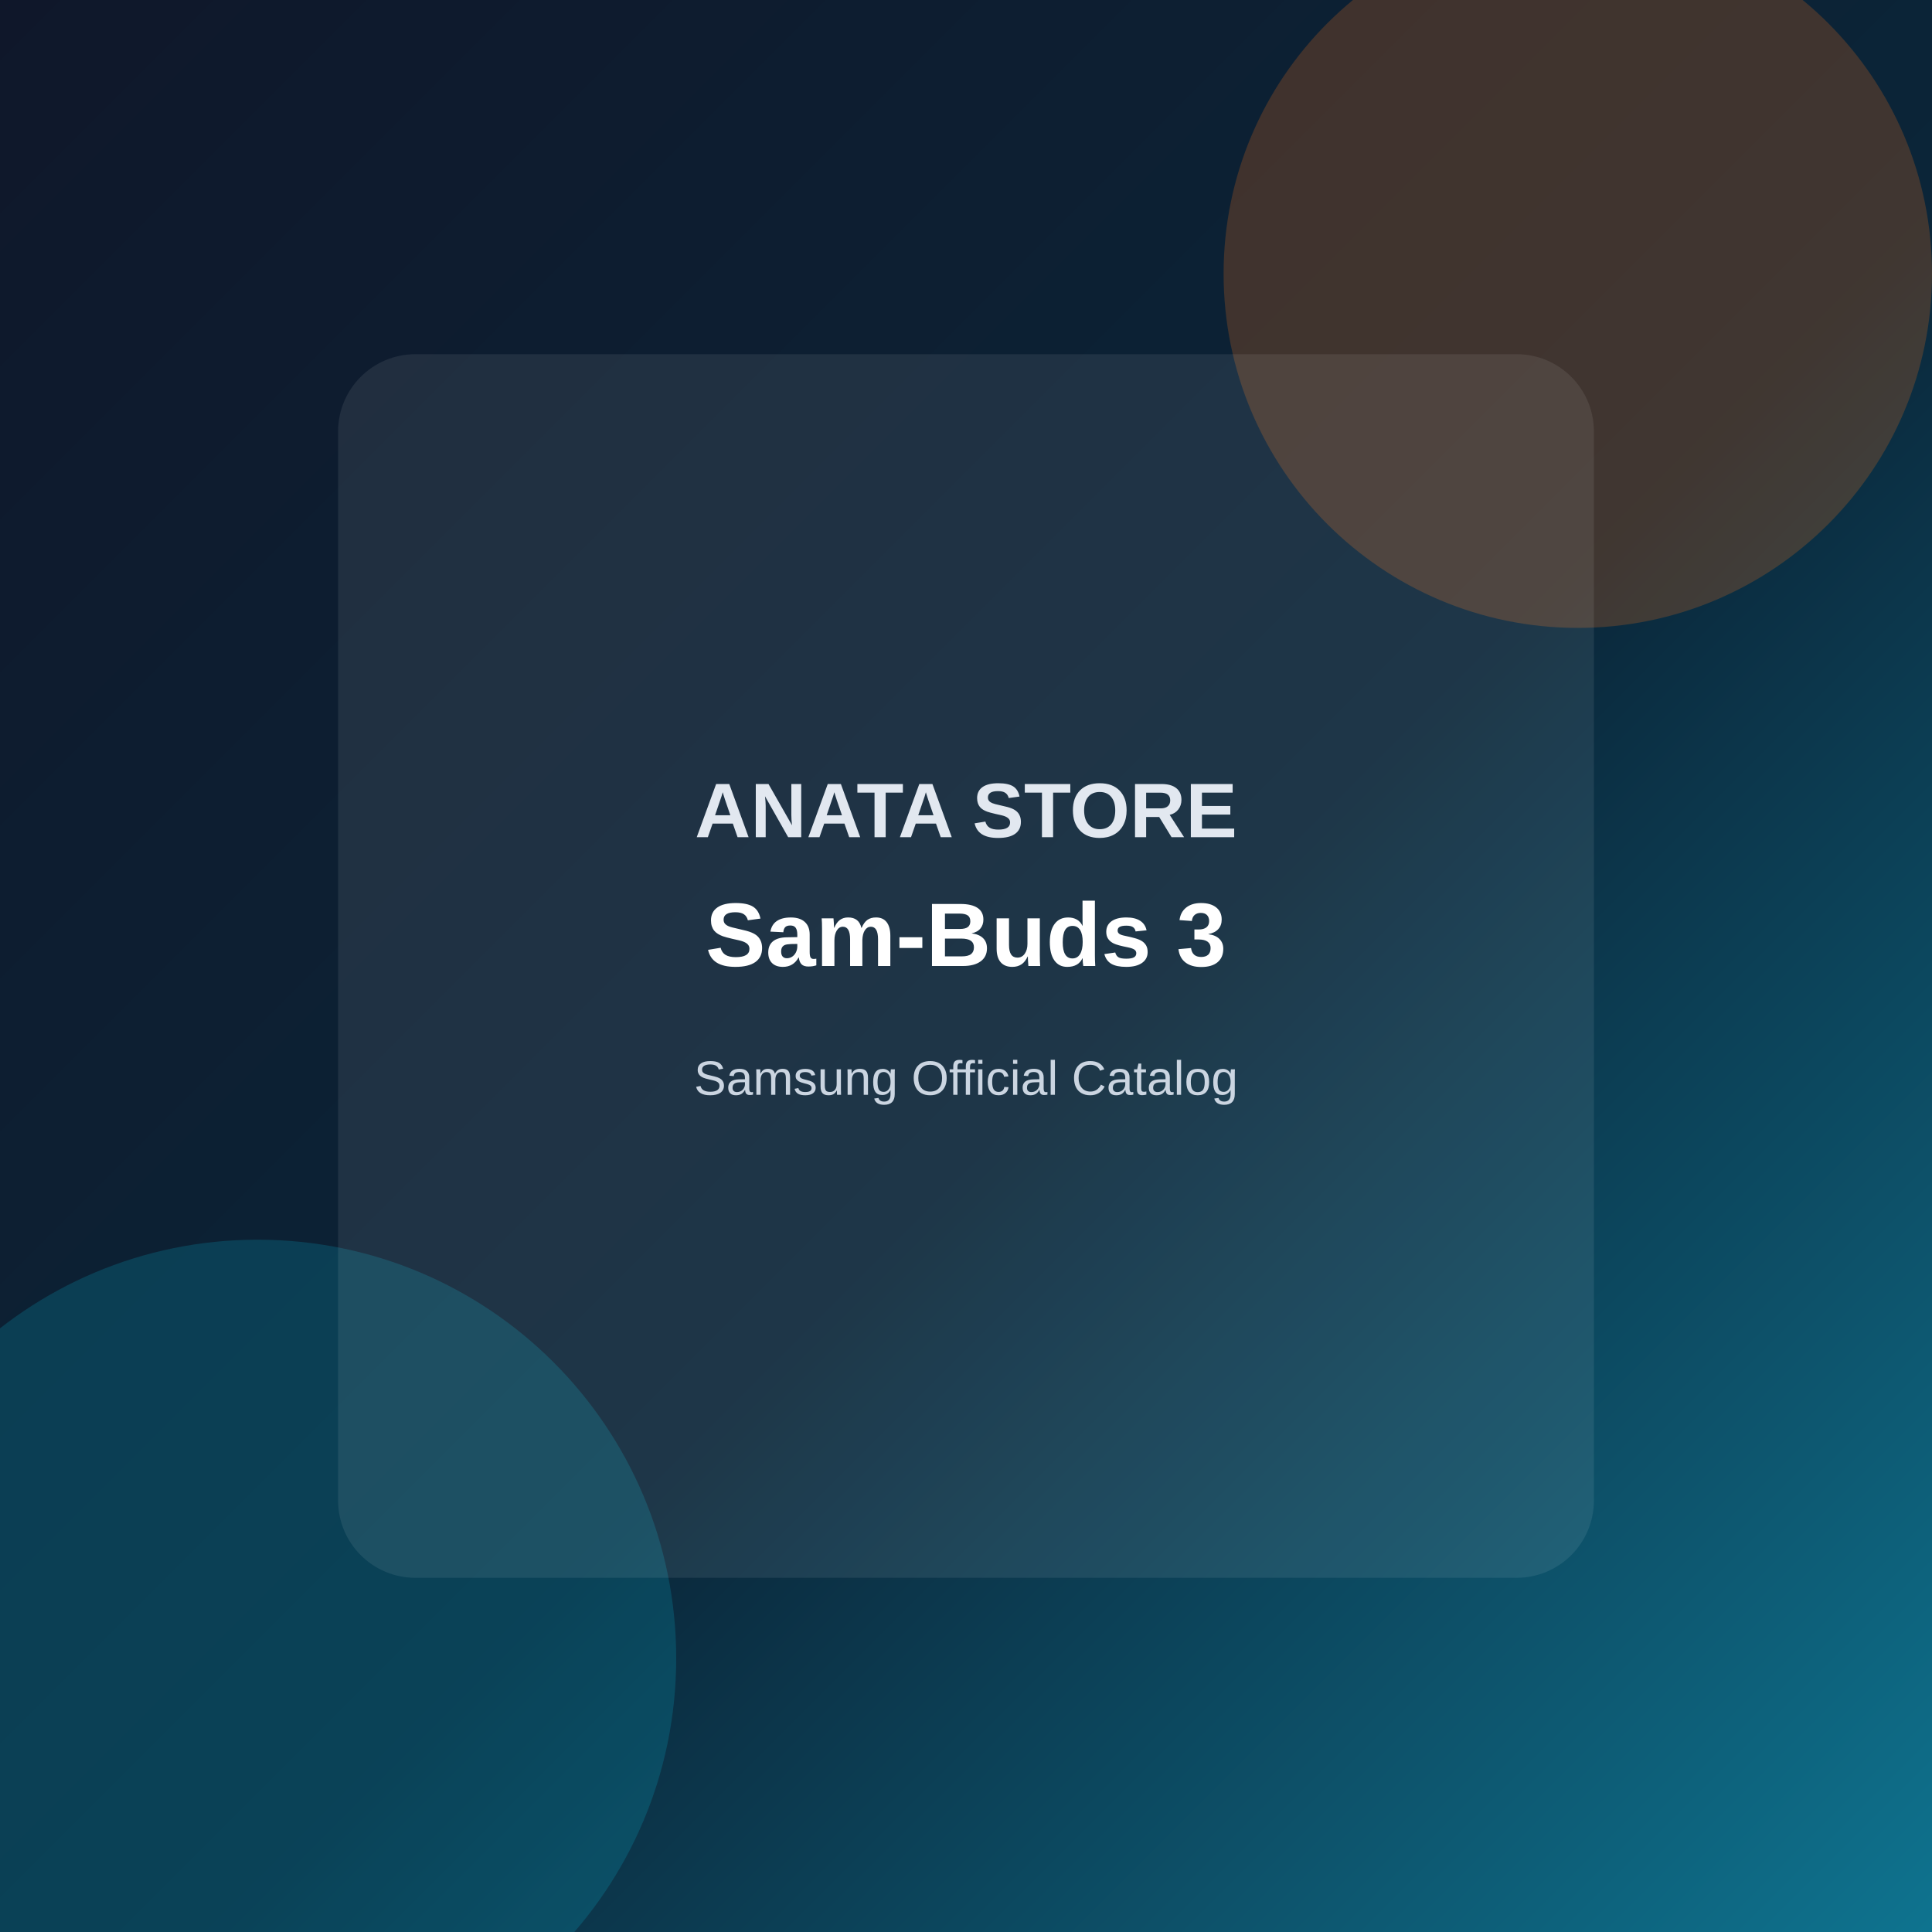
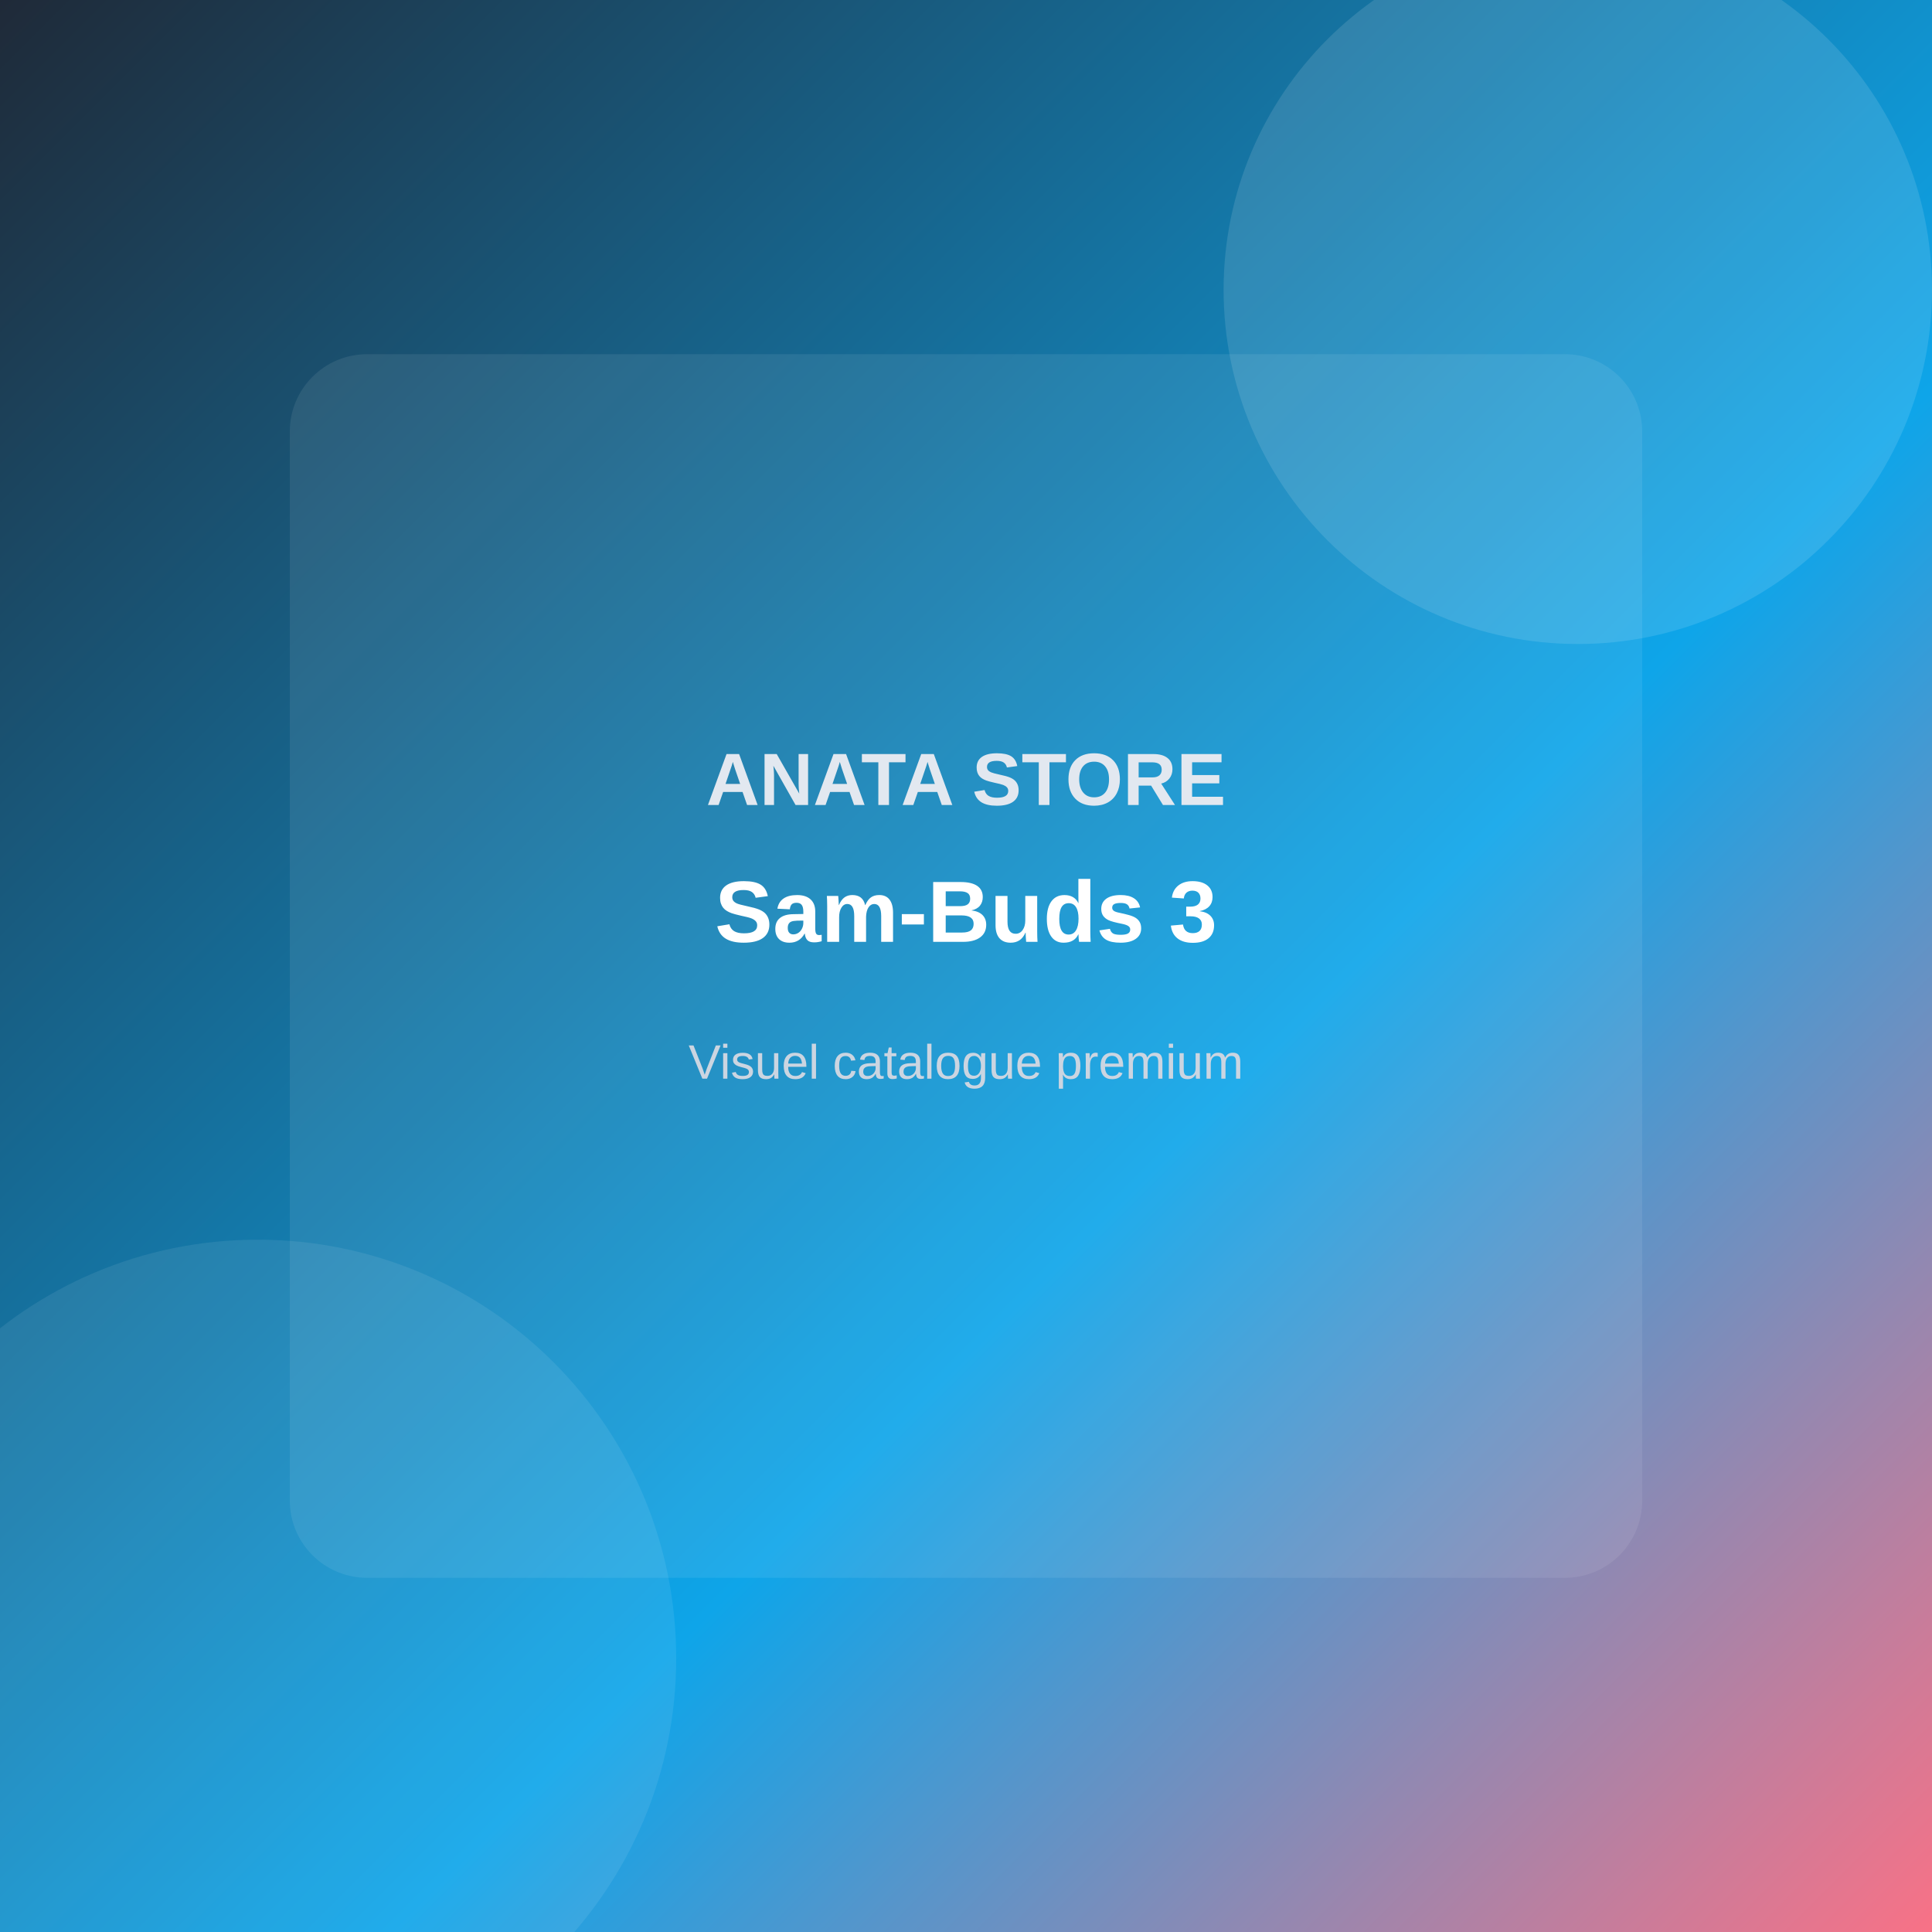
<svg xmlns="http://www.w3.org/2000/svg" width="1200" height="1200" viewBox="0 0 1200 1200" role="img" aria-label="Sam-Buds 3">
  <defs>
    <linearGradient id="bg" x1="0%" y1="0%" x2="100%" y2="100%">
-       <stop offset="0%" stop-color="#0f172a" />
-       <stop offset="55%" stop-color="#0b2538" />
-       <stop offset="100%" stop-color="#0e7490" />
+       <stop offset="0%" stop-color="#1f2937" />
+       <stop offset="60%" stop-color="#0ea5e9" />
+       <stop offset="100%" stop-color="#fb7185" />
    </linearGradient>
  </defs>
  <rect width="1200" height="1200" fill="url(#bg)" />
-   <circle cx="980" cy="170" r="220" fill="#f97316" opacity="0.22" />
-   <circle cx="160" cy="1030" r="260" fill="#06b6d4" opacity="0.2" />
-   <rect x="210" y="220" width="780" height="760" rx="48" fill="#ffffff" opacity="0.08" />
-   <text x="600" y="520" text-anchor="middle" fill="#e2e8f0" font-family="Arial, Helvetica, sans-serif" font-size="48" font-weight="700">ANATA STORE</text>
-   <text x="600" y="600" text-anchor="middle" fill="#ffffff" font-family="Arial, Helvetica, sans-serif" font-size="56" font-weight="700">Sam-Buds 3</text>
-   <text x="600" y="680" text-anchor="middle" fill="#cbd5e1" font-family="Arial, Helvetica, sans-serif" font-size="30">Samsung Official Catalog</text>
+   <circle cx="980" cy="180" r="220" fill="#ffffff" opacity="0.12" />
+   <circle cx="160" cy="1030" r="260" fill="#ffffff" opacity="0.08" />
+   <rect x="180" y="220" width="840" height="760" rx="48" fill="#ffffff" opacity="0.08" />
+   <text x="600" y="500" text-anchor="middle" fill="#e2e8f0" font-family="Arial, Helvetica, sans-serif" font-size="46" font-weight="700">ANATA STORE</text>
+   <text x="600" y="585" text-anchor="middle" fill="#ffffff" font-family="Arial, Helvetica, sans-serif" font-size="54" font-weight="700">Sam-Buds 3</text>
+   <text x="600" y="670" text-anchor="middle" fill="#cbd5e1" font-family="Arial, Helvetica, sans-serif" font-size="30">Visuel catalogue premium</text>
</svg>
